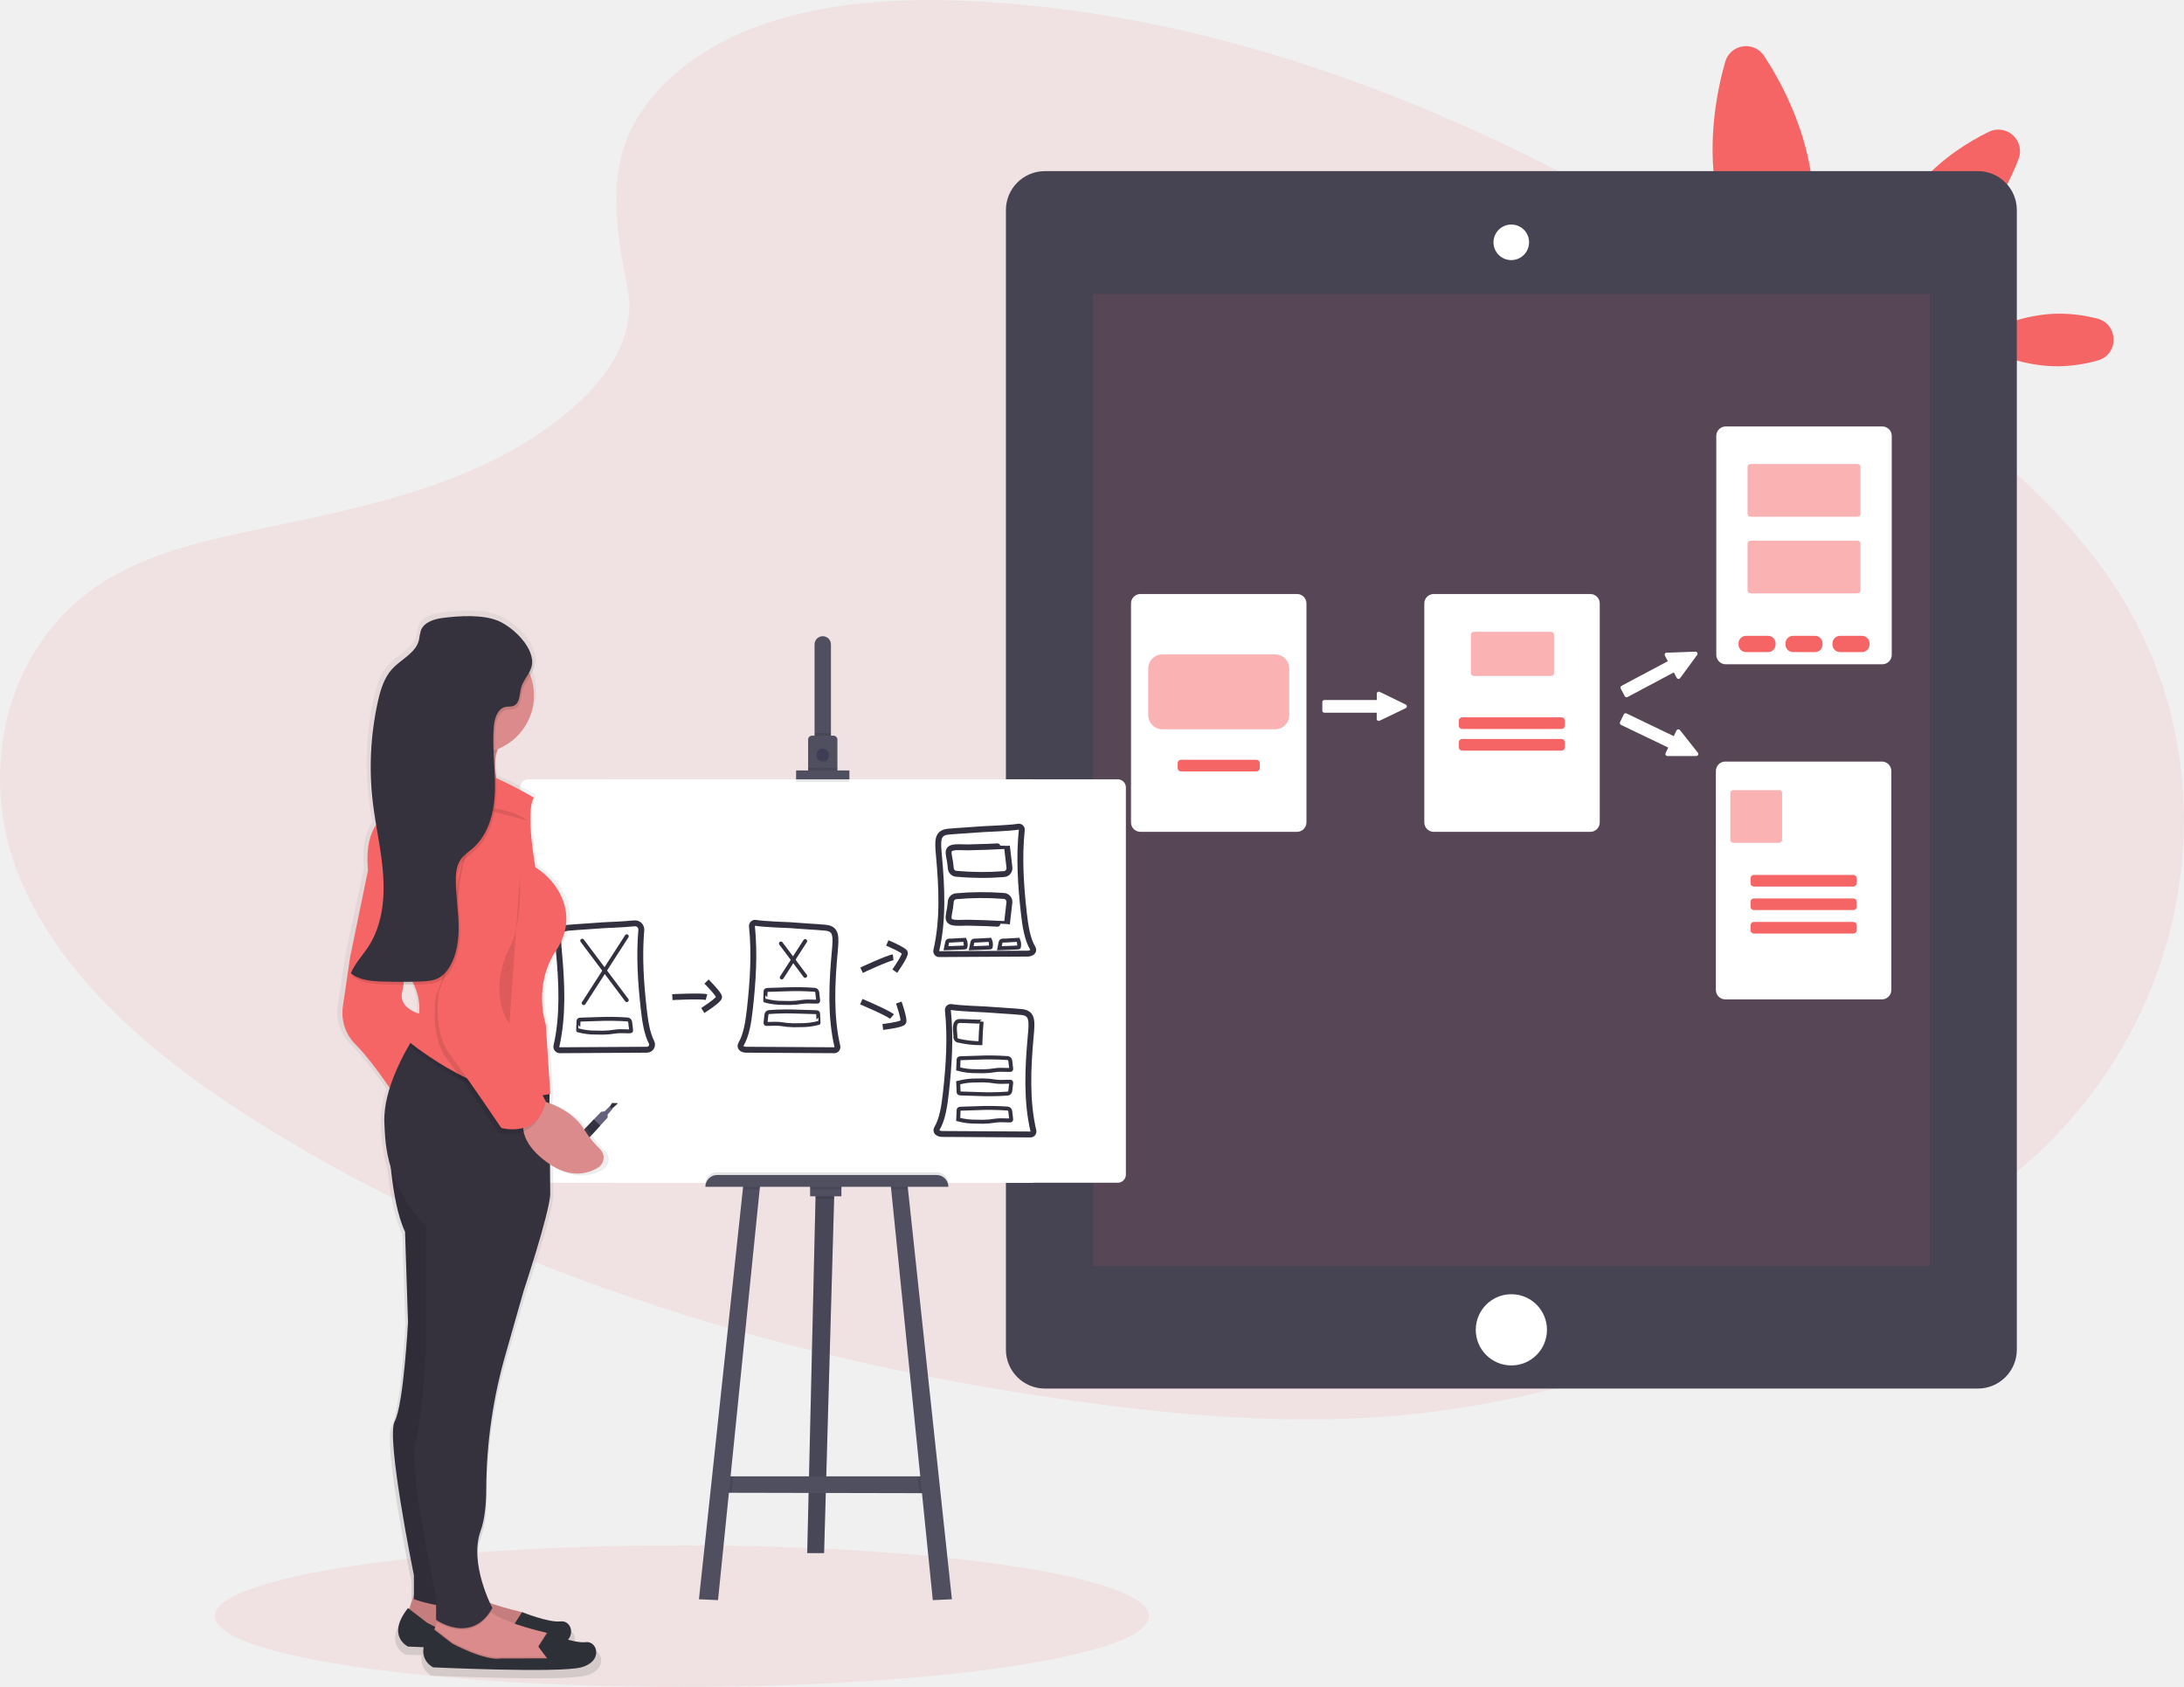
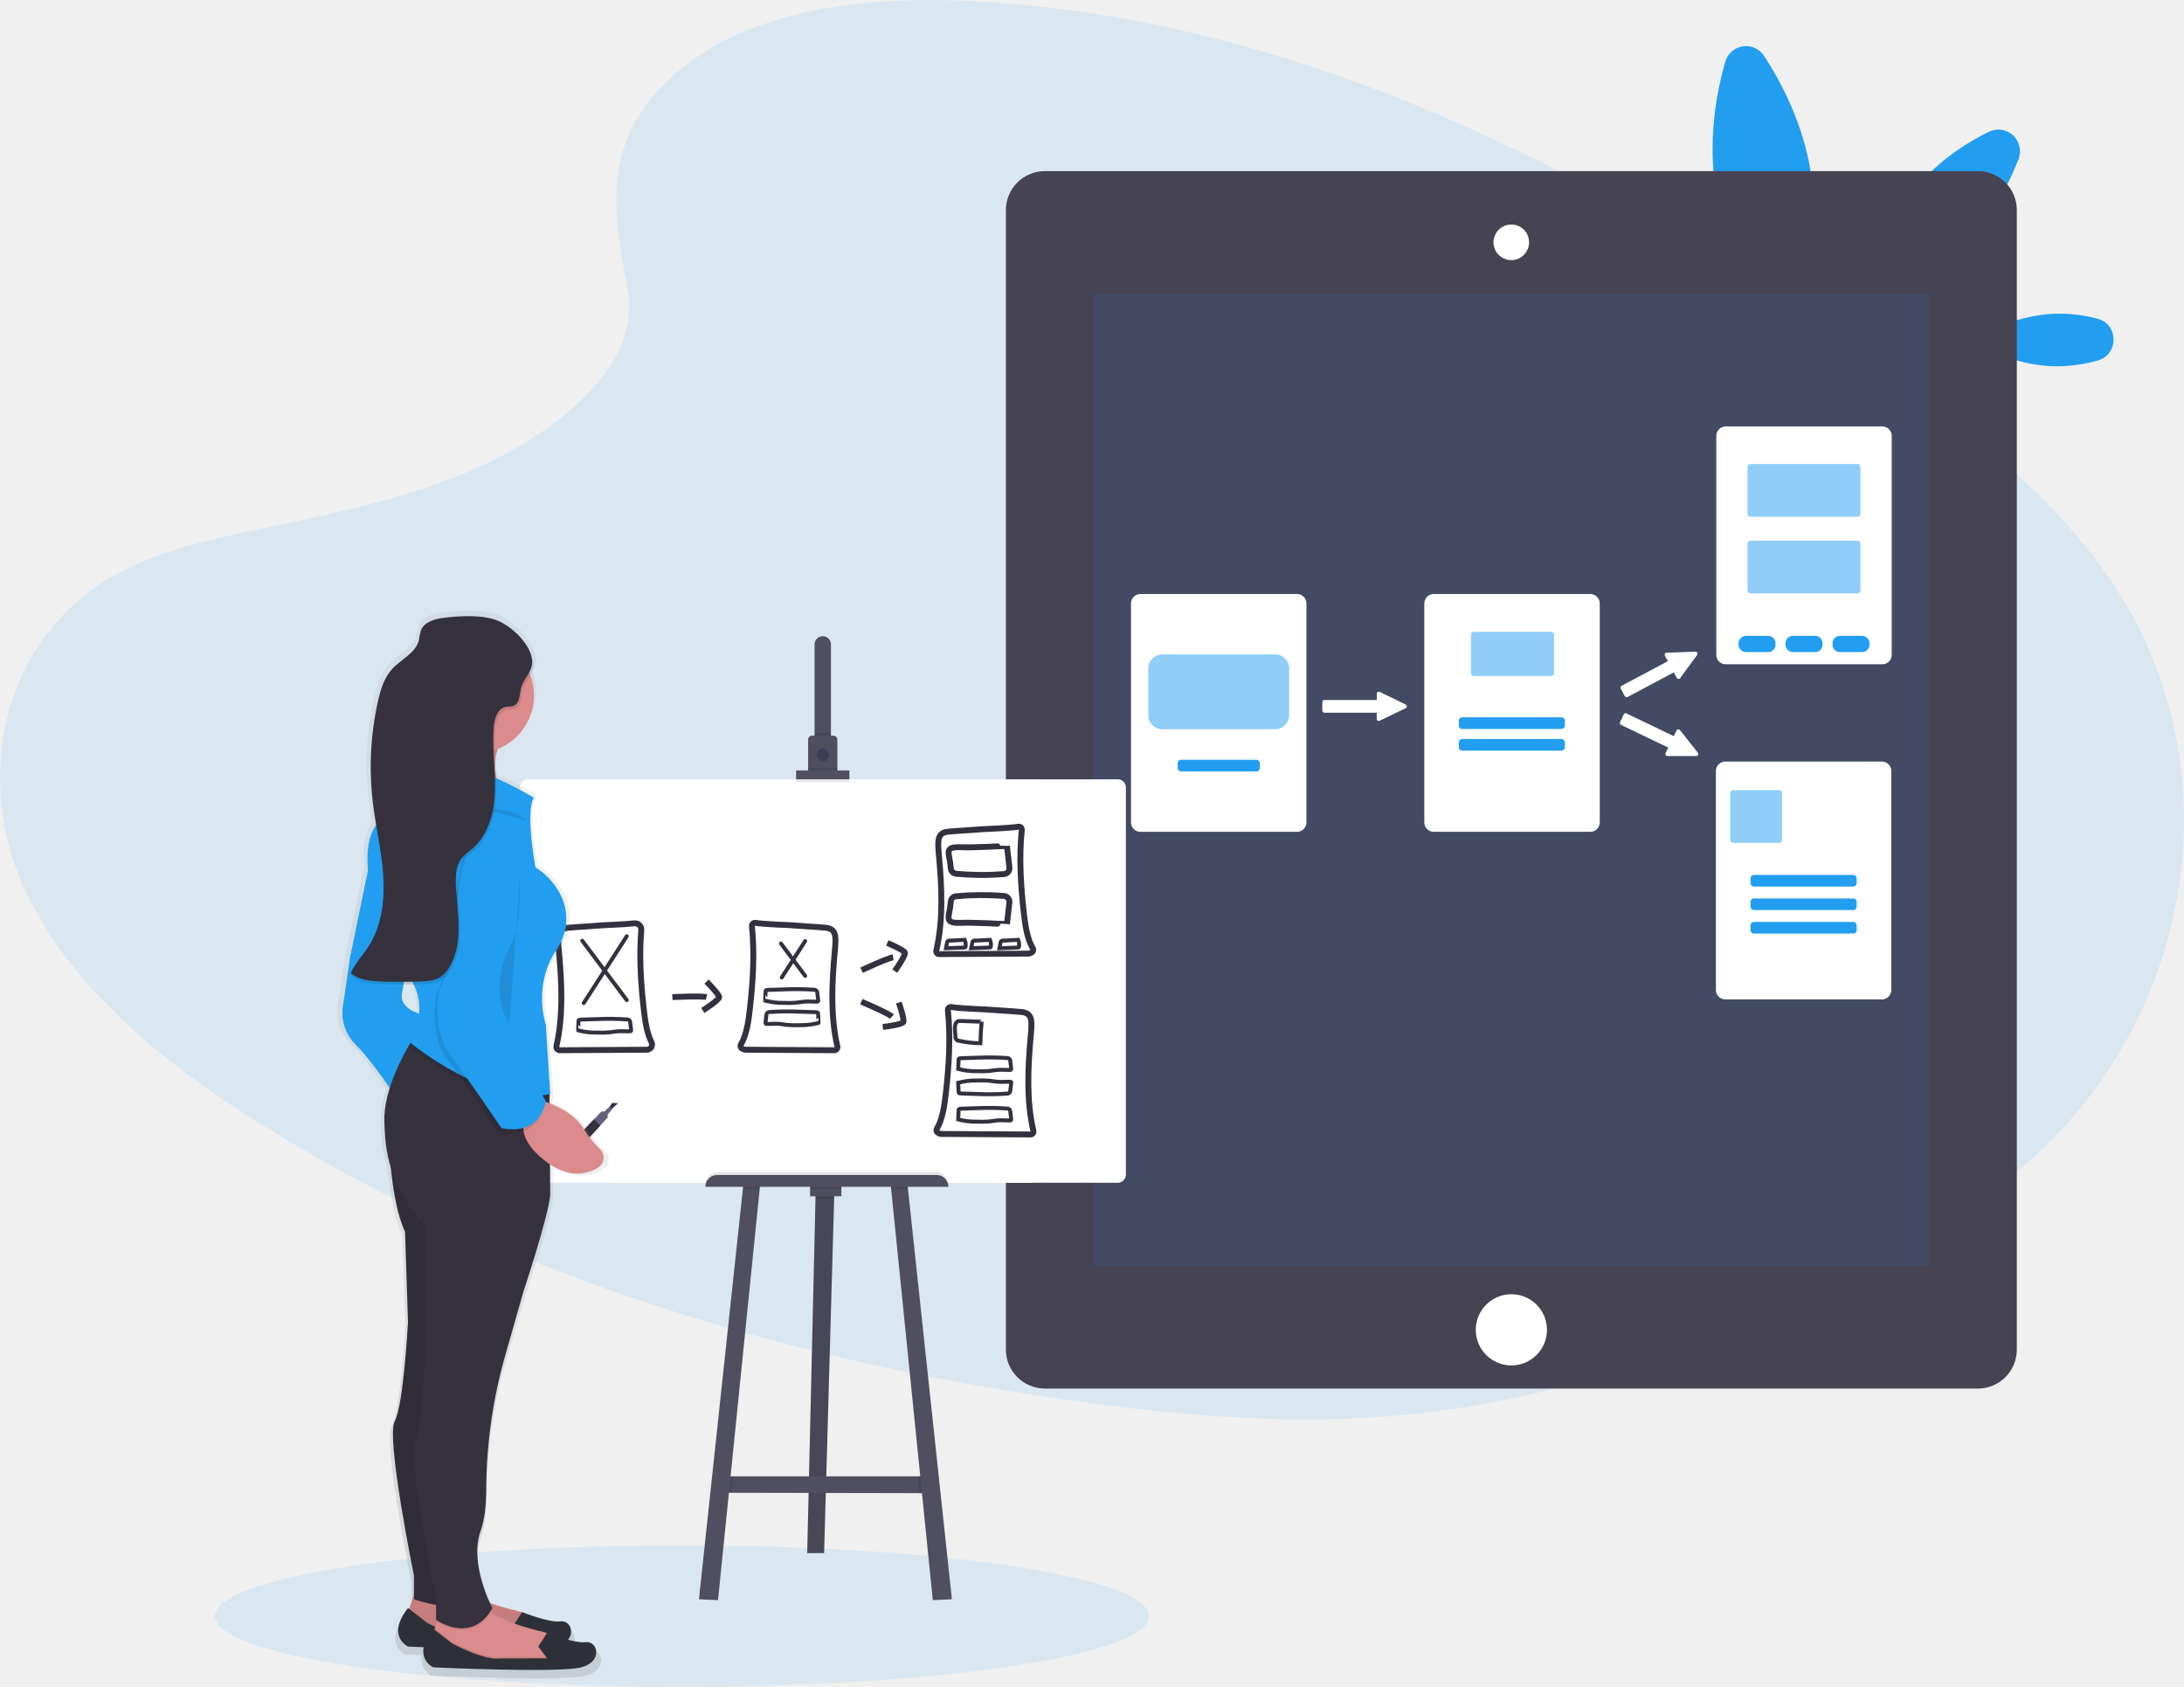
<svg xmlns="http://www.w3.org/2000/svg" id="a6f4e524-a1b8-434a-a0ca-43acb27f4769" data-name="Layer 1" width="1110.46" height="857.68" viewBox="0 0 1110.46 857.68">
  <defs>
    <linearGradient id="ed123d47-1cc8-43ee-8efc-264e01b6d696" x1="2277.26" y1="874.51" x2="2277.26" y2="331.66" gradientTransform="translate(-1992)" gradientUnits="userSpaceOnUse">
      <stop offset="0" stop-color="gray" stop-opacity="0.25" />
      <stop offset="0.54" stop-color="gray" stop-opacity="0.12" />
      <stop offset="1" stop-color="gray" stop-opacity="0.1" />
    </linearGradient>
  </defs>
-   <ellipse cx="346.73" cy="821.68" rx="237.5" ry="36" fill="#F56565" opacity="0.1" />
-   <path d="M387.66,59C425.33,25.8,484.47,19,538.31,21.68,707.39,30,860,110.67,992.05,201.94c47.8,33.05,94.86,68.65,125.88,114.16,63.16,92.62,44.42,220.94-43.4,297.24-29.88,26-66.1,45.87-103.28,63.51-66.12,31.37-137.46,56.55-212.5,63.72-53.51,5.11-107.68.95-160.88-6.18-148.64-19.92-294.54-64-416.82-139.37C127.42,562,76.87,520.86,54.76,467.37s-8-121.27,46.81-152.92c22.65-13.1,49.73-19,76.24-24.57,39-8.17,78.68-16.23,113.9-32.84,36.37-17.17,79.44-50.36,72.24-88.34C356.22,127.93,350,92.14,387.66,59Z" transform="translate(-44.77 -21.16)" fill="#F56565" opacity="0.1" />
-   <path d="M965.6,109.62c6.76,44.56-12.05,84.37-12.05,84.37S923.78,161.56,917,117c-3.79-25,.46-48.48,4.92-64.3a11,11,0,0,1,19.89-3C950.78,63.46,961.81,84.63,965.6,109.62Z" transform="translate(-44.77 -21.16)" fill="#F56565" />
-   <path d="M1091.3,180.64a76.91,76.91,0,0,1,19.85,2.51c10.91,2.8,11.08,18.25.23,21.29a77.15,77.15,0,0,1-19.79,2.94c-24.53.27-44.56-12.89-44.56-12.89S1066.77,180.91,1091.3,180.64Z" transform="translate(-44.77 -21.16)" fill="#F56565" />
-   <path d="M1022.32,112.9c-22.83,25.09-27.66,57.88-27.66,57.88s32.18-7.9,55-33c10.58-11.63,17.3-24.91,21.46-35.81A11,11,0,0,0,1056,88.17C1045.48,93.34,1032.9,101.27,1022.32,112.9Z" transform="translate(-44.77 -21.16)" fill="#F56565" />
+   <ellipse cx="346.73" cy="821.68" rx="237.5" ry="36" fill="#229EF0" opacity="0.1" />
+   <path d="M387.66,59C425.33,25.8,484.47,19,538.31,21.68,707.39,30,860,110.67,992.05,201.94c47.8,33.05,94.86,68.65,125.88,114.16,63.16,92.62,44.42,220.94-43.4,297.24-29.88,26-66.1,45.87-103.28,63.51-66.12,31.37-137.46,56.55-212.5,63.72-53.51,5.11-107.68.95-160.88-6.18-148.64-19.92-294.54-64-416.82-139.37C127.42,562,76.87,520.86,54.76,467.37s-8-121.27,46.81-152.92c22.65-13.1,49.73-19,76.24-24.57,39-8.17,78.68-16.23,113.9-32.84,36.37-17.17,79.44-50.36,72.24-88.34C356.22,127.93,350,92.14,387.66,59Z" transform="translate(-44.77 -21.16)" fill="#229EF0" opacity="0.1" />
+   <path d="M965.6,109.62c6.76,44.56-12.05,84.37-12.05,84.37S923.78,161.56,917,117c-3.79-25,.46-48.48,4.92-64.3a11,11,0,0,1,19.89-3C950.78,63.46,961.81,84.63,965.6,109.62Z" transform="translate(-44.77 -21.16)" fill="#229EF0" />
+   <path d="M1091.3,180.64a76.91,76.91,0,0,1,19.85,2.51c10.91,2.8,11.08,18.25.23,21.29a77.15,77.15,0,0,1-19.79,2.94c-24.53.27-44.56-12.89-44.56-12.89S1066.77,180.91,1091.3,180.64Z" transform="translate(-44.77 -21.16)" fill="#229EF0" />
+   <path d="M1022.32,112.9c-22.83,25.09-27.66,57.88-27.66,57.88s32.18-7.9,55-33c10.58-11.63,17.3-24.91,21.46-35.81A11,11,0,0,0,1056,88.17C1045.48,93.34,1032.9,101.27,1022.32,112.9Z" transform="translate(-44.77 -21.16)" fill="#229EF0" />
  <rect x="511.46" y="87.01" width="514" height="618.97" rx="19.8" fill="#464353" />
-   <rect x="555.8" y="149.45" width="425.32" height="494.09" fill="#F56565" opacity="0.1" />
+   <rect x="555.8" y="149.45" width="425.32" height="494.09" fill="#229EF0" opacity="0.1" />
  <circle cx="768.46" cy="676.12" r="18.1" fill="#fff" />
  <path d="M813.23,152.92a8.55,8.55,0,1,1,8.55-8.55A8.57,8.57,0,0,1,813.23,152.92Z" transform="translate(-44.77 -21.16)" fill="#fff" />
  <path d="M813.23,136.32a8.05,8.05,0,1,1-8.05,8.05,8.06,8.06,0,0,1,8.05-8.05m0-1a9.05,9.05,0,1,0,9,9.05,9,9,0,0,0-9-9.05Z" transform="translate(-44.77 -21.16)" fill="#fff" />
  <rect x="575.56" y="302.51" width="88.21" height="119.92" rx="4.3" fill="#fff" stroke="#fff" stroke-miterlimit="10" />
-   <rect x="583.83" y="332.73" width="71.67" height="38.05" rx="7.14" fill="#F56565" opacity="0.5" />
-   <rect x="598.79" y="386.3" width="41.75" height="5.91" rx="1.69" fill="#F56565" />
+   <rect x="583.83" y="332.73" width="71.67" height="38.05" rx="7.14" fill="#229EF0" opacity="0.5" />
+   <rect x="598.79" y="386.3" width="41.75" height="5.91" rx="1.69" fill="#229EF0" />
  <rect x="724.69" y="302.51" width="88.21" height="119.92" rx="4.3" fill="#fff" stroke="#fff" stroke-miterlimit="10" />
-   <rect x="747.89" y="321.24" width="42.27" height="22.44" rx="1.46" fill="#F56565" opacity="0.5" />
-   <rect x="741.71" y="364.71" width="53.96" height="5.91" rx="1.69" fill="#F56565" />
-   <rect x="741.71" y="375.73" width="53.96" height="5.91" rx="1.69" fill="#F56565" />
+   <rect x="747.89" y="321.24" width="42.27" height="22.44" rx="1.46" fill="#229EF0" opacity="0.5" />
+   <rect x="741.71" y="364.71" width="53.96" height="5.91" rx="1.69" fill="#229EF0" />
+   <rect x="741.71" y="375.73" width="53.96" height="5.91" rx="1.69" fill="#229EF0" />
  <rect x="873.15" y="217.32" width="88.21" height="119.92" rx="4.3" fill="#fff" stroke="#fff" stroke-miterlimit="10" />
-   <rect x="888.54" y="235.93" width="57.43" height="26.8" rx="1.46" fill="#F56565" opacity="0.5" />
-   <rect x="888.54" y="274.88" width="57.43" height="26.8" rx="1.46" fill="#F56565" opacity="0.5" />
-   <rect x="883.95" y="323.28" width="18.84" height="8.27" rx="3.83" fill="#F56565" />
-   <rect x="907.84" y="323.28" width="18.84" height="8.27" rx="3.83" fill="#F56565" />
-   <rect x="931.73" y="323.28" width="18.84" height="8.27" rx="3.83" fill="#F56565" />
+   <rect x="888.54" y="235.93" width="57.43" height="26.8" rx="1.46" fill="#229EF0" opacity="0.5" />
+   <rect x="888.54" y="274.88" width="57.43" height="26.8" rx="1.46" fill="#229EF0" opacity="0.5" />
+   <rect x="883.95" y="323.28" width="18.84" height="8.27" rx="3.83" fill="#229EF0" />
+   <rect x="907.84" y="323.28" width="18.84" height="8.27" rx="3.83" fill="#229EF0" />
+   <rect x="931.73" y="323.28" width="18.84" height="8.27" rx="3.83" fill="#229EF0" />
  <rect x="872.94" y="387.7" width="88.21" height="119.92" rx="4.3" fill="#fff" stroke="#fff" stroke-miterlimit="10" />
-   <rect x="879.75" y="401.72" width="26.36" height="26.8" rx="1.46" fill="#F56565" opacity="0.5" />
-   <rect x="890.07" y="444.84" width="53.96" height="5.91" rx="1.69" fill="#F56565" />
-   <rect x="890.07" y="456.79" width="53.96" height="5.91" rx="1.69" fill="#F56565" />
-   <rect x="890.07" y="468.74" width="53.96" height="5.91" rx="1.69" fill="#F56565" />
+   <rect x="879.75" y="401.72" width="26.36" height="26.8" rx="1.46" fill="#229EF0" opacity="0.5" />
+   <rect x="890.07" y="444.84" width="53.96" height="5.91" rx="1.69" fill="#229EF0" />
+   <rect x="890.07" y="456.79" width="53.96" height="5.91" rx="1.69" fill="#229EF0" />
+   <rect x="890.07" y="468.74" width="53.96" height="5.91" rx="1.69" fill="#229EF0" />
  <path d="M759.29,380.77l-1.35.65L747,386.68l-1,.47a.54.54,0,0,1-.73-.29.59.59,0,0,1,0-.2v-3.11a.53.53,0,0,0-.53-.53H718.15a.54.54,0,0,1-.54-.53V378.1a.54.54,0,0,1,.54-.53h26.62a.54.54,0,0,0,.53-.54v-3.18a.65.65,0,0,1,0-.2.54.54,0,0,1,.73-.28l1,.47,10.91,5.31,1.35.66A.53.53,0,0,1,759.29,380.77Z" transform="translate(-44.77 -21.16)" fill="#fff" stroke="#fff" stroke-miterlimit="10" />
  <path d="M907.32,353.8l-.88,1.21-7.16,9.76-.63.87a.55.55,0,0,1-.78.09.48.48,0,0,1-.12-.16l-1.46-2.74a.55.55,0,0,0-.73-.23l-23.5,12.51a.53.53,0,0,1-.72-.22L869.28,371a.53.53,0,0,1,.22-.72L893,357.79a.53.53,0,0,0,.22-.72l-1.49-2.81a.35.35,0,0,1-.06-.19.52.52,0,0,1,.51-.59l1.07,0,12.12-.44,1.5-.05A.53.53,0,0,1,907.32,353.8Z" transform="translate(-44.77 -21.16)" fill="#fff" stroke="#fff" stroke-miterlimit="10" />
  <path d="M907.24,405.06h-1.49l-12.11,0h-1.07a.53.53,0,0,1-.53-.57.45.45,0,0,1,.05-.19l1.34-2.81a.53.53,0,0,0-.25-.71l-24-11.52a.54.54,0,0,1-.25-.72l1.9-3.95a.52.52,0,0,1,.71-.25l24,11.53a.55.55,0,0,0,.72-.25l1.38-2.87a.52.52,0,0,1,.89-.1l.67.83,7.53,9.52.93,1.18A.53.53,0,0,1,907.24,405.06Z" transform="translate(-44.77 -21.16)" fill="#fff" stroke="#fff" stroke-miterlimit="10" />
  <polygon points="424.19 606.65 424.11 609.58 419.01 789.65 410.43 789.65 414.64 609.58 414.72 606.2 424.19 606.65" fill="#504f60" />
  <polygon points="424.19 606.65 424.11 609.58 419.01 789.65 410.43 789.65 414.64 609.58 414.72 606.2 424.19 606.65" opacity="0.1" />
  <polygon points="473.84 759.19 467.42 759.17 371.97 758.97 366.89 758.96 369.59 750.61 473.16 750.61 473.84 759.19" fill="#504f60" />
  <polygon points="424.19 606.65 424.11 609.58 414.64 609.58 414.72 606.2 424.19 606.65" opacity="0.1" />
  <rect x="411.9" y="602.25" width="15.91" height="5.98" fill="#504f60" />
  <polygon points="372.82 750.61 371.97 758.97 366.89 758.96 369.59 750.61 372.82 750.61" opacity="0.1" />
  <polygon points="386.52 602.14 386.25 604.73 365.08 813.56 355.38 813.11 377.69 604.73 377.94 602.36 386.52 602.14" fill="#504f60" />
  <polygon points="473.84 759.19 467.42 759.17 466.55 750.61 473.16 750.61 473.84 759.19" opacity="0.1" />
  <polygon points="484 813.11 474.29 813.56 453.12 604.73 452.86 602.14 461.43 602.36 461.68 604.73 484 813.11" fill="#504f60" />
  <rect x="311.38" y="396.23" width="213.91" height="205.11" fill="#fff" />
  <rect x="264.46" y="396.23" width="308" height="205.11" rx="4.13" fill="#fff" />
  <path d="M467.27,348.8v49.53h-8.34V348.8a4.17,4.17,0,1,1,8.34,0Z" transform="translate(-44.77 -21.16)" fill="#504f60" />
  <rect x="414.16" y="372.66" width="8.35" height="4.51" opacity="0.1" />
  <path d="M470.55,397.2v16.36H455.66V397.2a2,2,0,0,1,2-2h10.83A2,2,0,0,1,470.55,397.2Z" transform="translate(-44.77 -21.16)" fill="#504f60" />
  <circle cx="418.33" cy="384.39" r="3.16" opacity="0.1" />
  <circle cx="418.33" cy="383.71" r="3.16" fill="#3f3d56" />
  <rect x="410.89" y="390.37" width="14.89" height="2.03" opacity="0.1" />
  <rect x="404.79" y="393.08" width="27.08" height="4.51" opacity="0.1" />
  <rect x="404.79" y="391.72" width="27.08" height="4.51" fill="#504f60" />
  <path d="M364.63,596H476.21a6,6,0,0,1,6,6v0a0,0,0,0,1,0,0H358.65a0,0,0,0,1,0,0v0A6,6,0,0,1,364.63,596Z" opacity="0.1" />
  <polygon points="377.94 602.36 386.52 602.14 386.25 604.73 377.69 604.73 377.94 602.36" opacity="0.1" />
  <rect x="411.9" y="602.25" width="15.91" height="2.48" opacity="0.1" />
  <polygon points="461.68 604.73 453.12 604.73 452.86 602.14 461.43 602.36 461.68 604.73" opacity="0.1" />
  <path d="M364.63,597.4H476.21a6,6,0,0,1,6,6v0a0,0,0,0,1,0,0H358.65a0,0,0,0,1,0,0v0a6,6,0,0,1,6-6Z" fill="#504f60" />
  <path d="M562.59,441.48a1.49,1.49,0,0,1,1.71,1.64c-1.45,14-.52,28.34,1.05,42.31.73,6.39,1.72,13.15,4.55,17.89a1.51,1.51,0,0,1-.2,1.86,4,4,0,0,1-2.78.83l-44.63.25a1.49,1.49,0,0,1-1.46-1.84c3.59-15.3,2.82-32,1.38-47.87-.71-7.81-1.12-12,4.71-12.55,6-.54,12-.79,18-1.29C546.36,442.59,557.9,442.25,562.59,441.48Z" transform="translate(-44.77 -21.16)" fill="#fff" stroke="#33313f" stroke-miterlimit="10" stroke-width="3" />
  <path d="M528.44,533.17a1.49,1.49,0,0,0-1.71,1.64c1.45,14,.52,28.34-1.06,42.31-.72,6.39-1.71,13.15-4.54,17.9a1.49,1.49,0,0,0,.2,1.85,4,4,0,0,0,2.78.83l44.63.26a1.51,1.51,0,0,0,1.46-1.85c-3.59-15.3-2.82-32-1.38-47.87.71-7.81,1.12-12-4.71-12.55s-12-.79-18-1.29C544.67,534.28,533.13,533.94,528.44,533.17Z" transform="translate(-44.77 -21.16)" fill="#fff" stroke="#33313f" stroke-miterlimit="10" stroke-width="3" />
  <path d="M541.55,558.93a132.37,132.37,0,0,1,15.56.19,1.47,1.47,0,0,1,1.32,1.3l.49,4.09a.58.58,0,0,1-.12.53.55.55,0,0,1-.38.1c-2.18.06-4.36-.19-6.53,0-1.35.11-2.69.37-4,.52a47.75,47.75,0,0,1-6.66.12,33.56,33.56,0,0,1-9.27-1.14s.18-3.39.18-3.71c0-1.58-.05-1.72,1.58-1.76Z" transform="translate(-44.77 -21.16)" fill="none" stroke="#33313f" stroke-linecap="round" stroke-miterlimit="10" stroke-width="2" />
  <path d="M541.55,577.37a130.24,130.24,0,0,0,15.56-.2,1.47,1.47,0,0,0,1.32-1.3l.49-4.08a.6.6,0,0,0-.12-.54.55.55,0,0,0-.38-.1c-2.18-.06-4.36.2-6.53,0-1.35-.1-2.69-.36-4-.51a46.26,46.26,0,0,0-6.66-.12,33.56,33.56,0,0,0-9.27,1.14s.18,3.38.18,3.71c0,1.58-.05,1.71,1.58,1.76Z" transform="translate(-44.77 -21.16)" fill="none" stroke="#33313f" stroke-linecap="round" stroke-miterlimit="10" stroke-width="2" />
  <path d="M541.55,584.59a130.24,130.24,0,0,1,15.56.2,1.47,1.47,0,0,1,1.32,1.3l.49,4.08a.6.6,0,0,1-.12.54.55.55,0,0,1-.38.1c-2.18.06-4.36-.2-6.53,0-1.35.1-2.69.37-4,.52a47.75,47.75,0,0,1-6.66.11,33.55,33.55,0,0,1-9.27-1.13s.18-3.39.18-3.72c0-1.58-.05-1.71,1.58-1.75Z" transform="translate(-44.77 -21.16)" fill="none" stroke="#33313f" stroke-linecap="round" stroke-miterlimit="10" stroke-width="2" />
  <path d="M548.12,499a6.61,6.61,0,0,1,.44,3.48.52.52,0,0,1-.07.27.54.54,0,0,1-.42.15l-9.5.37s.53-2.8.6-3c.33-1.14,1.16-.84,2.23-.9Z" transform="translate(-44.77 -21.16)" fill="#fff" stroke="#33313f" stroke-linecap="round" stroke-miterlimit="10" stroke-width="2" />
  <path d="M562.47,499a6.61,6.61,0,0,1,.43,3.48.51.51,0,0,1-.06.27.56.56,0,0,1-.42.15l-9.51.37s.54-2.8.61-3c.32-1.14,1.15-.84,2.23-.9Z" transform="translate(-44.77 -21.16)" fill="#fff" stroke="#33313f" stroke-linecap="round" stroke-miterlimit="10" stroke-width="2" />
  <path d="M556.74,451.26l1.28,11a3,3,0,0,1-2.73,3.31,142.81,142.81,0,0,1-24.38-.16,3,3,0,0,1-2.71-2.86,42.69,42.69,0,0,0-.86-5.83c-.33-2-.69-3.93,1.67-4.52s5.59-.17,8.17-.22q4.64-.09,9.25-.26C547.29,451.72,556.74,451.21,556.74,451.26Z" transform="translate(-44.77 -21.16)" fill="none" stroke="#33313f" stroke-miterlimit="10" stroke-width="3" />
  <path d="M556.74,491,558,480a3,3,0,0,0-2.73-3.31,143.84,143.84,0,0,0-24.38.15,3,3,0,0,0-2.71,2.87,42.69,42.69,0,0,1-.86,5.83c-.33,2-.69,3.93,1.67,4.52s5.59.17,8.17.22c3.09.06,6.17.14,9.25.26C547.29,490.57,556.74,491.08,556.74,491Z" transform="translate(-44.77 -21.16)" fill="none" stroke="#33313f" stroke-miterlimit="10" stroke-width="3" />
  <path d="M543.89,540.57q-.5,5.49-.63,11a52.07,52.07,0,0,1-10.91-1.25,1.93,1.93,0,0,1-1.79-2.36c-.07-2.28-1.27-7.37,1.94-7.69C533.46,540.17,543.88,540.75,543.89,540.57Z" transform="translate(-44.77 -21.16)" fill="none" stroke="#33313f" stroke-linecap="round" stroke-miterlimit="10" stroke-width="2" />
  <path d="M367.32,490.61a3.19,3.19,0,0,1,3.52,3.47c-1.15,13.31-.24,26.94,1.26,40.21.67,5.9,1.56,12.11,3.92,16.76a2.62,2.62,0,0,1-2.32,3.82h0l-44.28.26a1.76,1.76,0,0,1-1.73-2.14c3.51-15.22,2.74-31.84,1.31-47.58-.72-7.81-1.12-12,4.7-12.55,6-.53,12-.78,17.95-1.29C352.92,491.47,362,491.19,367.32,490.61Z" transform="translate(-44.77 -21.16)" fill="#fff" stroke="#33313f" stroke-linecap="round" stroke-miterlimit="10" stroke-width="3" />
  <path d="M428.92,490.36a1.59,1.59,0,0,0-1.82,1.76c1.43,13.93.5,28.25-1.07,42.17-.72,6.39-1.71,13.12-4.53,17.87a1.58,1.58,0,0,0,.42,2.07,4.19,4.19,0,0,0,2.54.64l44.51.26a1.6,1.6,0,0,0,1.55-2c-3.55-15.27-2.79-31.95-1.35-47.75.71-7.81,1.12-12-4.7-12.55-6-.53-12-.78-18-1.29C445,491.45,433.7,491.12,428.92,490.36Z" transform="translate(-44.77 -21.16)" fill="#fff" stroke="#33313f" stroke-miterlimit="10" stroke-width="3" />
  <line x1="296.04" y1="478.29" x2="318.68" y2="508.49" fill="#fff" stroke="#33313f" stroke-linecap="round" stroke-miterlimit="10" stroke-width="2" />
  <line x1="318.68" y1="476.03" x2="296.79" y2="510" fill="#fff" stroke="#33313f" stroke-linecap="round" stroke-miterlimit="10" stroke-width="2" />
  <line x1="397.07" y1="479.71" x2="409.4" y2="496.16" fill="#fff" stroke="#33313f" stroke-linecap="round" stroke-miterlimit="10" stroke-width="2" />
  <line x1="409.4" y1="478.47" x2="397.48" y2="496.98" fill="#fff" stroke="#33313f" stroke-linecap="round" stroke-miterlimit="10" stroke-width="2" />
  <path d="M348.29,539.3a132.56,132.56,0,0,1,15.57.19,1.49,1.49,0,0,1,1.32,1.3l.48,4.09a.63.63,0,0,1-.11.54.7.7,0,0,1-.38.1c-2.18.06-4.37-.2-6.54,0-1.35.1-2.68.36-4,.51a47.72,47.72,0,0,1-6.66.12,33.44,33.44,0,0,1-9.26-1.14c-.06,0,.18-3.38.18-3.71,0-1.58-.06-1.71,1.57-1.76Z" transform="translate(-44.77 -21.16)" fill="none" stroke="#33313f" stroke-linecap="round" stroke-miterlimit="10" stroke-width="2" />
  <path d="M443.41,524.2a130.43,130.43,0,0,1,15.57.2,1.47,1.47,0,0,1,1.32,1.3l.48,4.08a.63.63,0,0,1-.11.54.56.56,0,0,1-.38.1c-2.18.06-4.37-.2-6.54,0-1.35.1-2.68.37-4,.51a46.26,46.26,0,0,1-6.66.12,33.56,33.56,0,0,1-9.27-1.14c-.05,0,.18-3.38.18-3.71,0-1.58-.05-1.71,1.58-1.76Z" transform="translate(-44.77 -21.16)" fill="none" stroke="#33313f" stroke-linecap="round" stroke-miterlimit="10" stroke-width="2" />
  <path d="M451.34,535.53a132.39,132.39,0,0,0-15.56.19,1.47,1.47,0,0,0-1.32,1.3L434,541.1a.57.57,0,0,0,.11.54.55.55,0,0,0,.38.1c2.18.06,4.36-.19,6.54,0,1.35.1,2.68.37,4,.52a49.33,49.33,0,0,0,6.66.12,33.47,33.47,0,0,0,9.27-1.14c.05,0-.18-3.39-.18-3.71,0-1.59.06-1.72-1.57-1.76Z" transform="translate(-44.77 -21.16)" fill="none" stroke="#33313f" stroke-linecap="round" stroke-miterlimit="10" stroke-width="2" />
  <path d="M386.63,528.13s14.71-.75,17.35,0" transform="translate(-44.77 -21.16)" fill="none" stroke="#33313f" stroke-miterlimit="10" stroke-width="3" />
  <path d="M404,520.21s6.41,6.41,6.41,7.92-8.3,6.79-8.3,6.79" transform="translate(-44.77 -21.16)" fill="none" stroke="#33313f" stroke-miterlimit="10" stroke-width="3" />
  <path d="M482.84,514.45s13.33-6.24,16.06-6.54" transform="translate(-44.77 -21.16)" fill="none" stroke="#33313f" stroke-miterlimit="10" stroke-width="3" />
  <path d="M495.92,500.58s8.35,3.52,8.92,4.91-5.12,9.42-5.12,9.42" transform="translate(-44.77 -21.16)" fill="none" stroke="#33313f" stroke-miterlimit="10" stroke-width="3" />
  <path d="M482.7,530.43s13.55,5.75,15.6,7.59" transform="translate(-44.77 -21.16)" fill="none" stroke="#33313f" stroke-miterlimit="10" stroke-width="3" />
  <path d="M501.76,530.89s3,8.57,2.3,9.93-10.43,2.48-10.43,2.48" transform="translate(-44.77 -21.16)" fill="none" stroke="#33313f" stroke-miterlimit="10" stroke-width="3" />
  <path d="M535.29,499a6.61,6.61,0,0,1,.43,3.48.51.51,0,0,1-.06.27.56.56,0,0,1-.42.15l-9.51.37s.54-2.8.61-3c.32-1.14,1.16-.84,2.23-.9Z" transform="translate(-44.77 -21.16)" fill="#fff" stroke="#33313f" stroke-linecap="round" stroke-miterlimit="10" stroke-width="2" />
  <polygon points="310.87 564.02 314.23 560.89 311.23 560.77 309.66 563.18 310.87 564.02" fill="#33313f" />
  <polygon points="286.7 585.94 290.26 581.37 291.05 580.55 301.95 569.13 305.66 565.25 307.4 565.04 309.9 562.56 311.37 563.85 308.94 566.69 308.98 568.18 305.19 572.29 294.49 583.91 293.8 584.65 289.5 588.63 286.7 585.94" fill="#65617d" />
  <polygon points="291.05 580.55 301.95 569.13 305.19 572.29 294.49 583.91 291.05 580.55" fill="#33313f" />
  <path d="M352.27,606.11a48,48,0,0,1-8.19-10c-4.8-7.48-12.82-11.52-18.32-13.53l0-2.43.34-.07-.15-2.26.15,0-.39-6v-.05h0L323.73,542s-7.05-19.85,5.48-38.16.78-35.87-11-42.74c0,0-5.48-29-.78-35.87a203.68,203.68,0,0,0-19.68-9.95c-.11-.36-.2-.72-.29-1.1-.13-2.7-.3-5.4-.45-8.1a29.47,29.47,0,0,1,.77-4.16c.15-.57.32-1.14.5-1.73a29.78,29.78,0,0,0,19.15-27.61,29,29,0,0,0-1.86-10.24A12.87,12.87,0,0,0,317,359c.75-3.09-.1-6.39-1.86-9.52C312,342.7,304.17,336.35,298.49,334c-8.14-3.3-20.39-2.52-28.87-1.5-4.76.57-10.19,2.16-11.91,6.52-.63,1.6-.64,3.37-1.08,5-1.78,6.66-9.47,9.76-14.22,14.86-4.2,4.5-6,10.59-7.4,16.52a151.21,151.21,0,0,0-2.75,51.85c.48,4,1.12,7.95,1.8,11.91-2.86,4-5.44,11.07-4.26,23.35l-9.4,44.26-3.91,25.95s-2.35,10.68,7,19.84c6,5.84,13.25,15.71,17.72,22.1a52.45,52.45,0,0,0-2.85,17.59c.1,2.72.25,5.35.44,7.85a69.33,69.33,0,0,0,3,15.64c1.1,10.66,3.27,24.29,7.52,33l1.56,46.55s-2.35,42.74-7,51.13,10.17,79.37,10.17,79.37v9.92l-2.5,7.34-.63-.47c-11.74,14.5,0,19.84,0,19.84s3.2.15,8.31.35a9.36,9.36,0,0,0,5,10.34s66.53,3.05,78.28,0,8.61-13.74,2.34-13c-2.39.3-5.92-.33-9.37-1.22,3.65-4.25.73-10-3.93-9.46-6.26.76-20.35-4.78-20.35-4.78l-.07.09a10.5,10.5,0,0,0-1.38-.42,156.67,156.67,0,0,1-15.49-4.33c-3-6.43-10-23.71-5-37.11,2.26-6.06,3-14.12,3-21.94a249,249,0,0,1,10.31-69.66l9.39-32s13.31-38.93,14.09-49.61L326,614.13c11,7,19.75,4.9,25.33,1.63A6,6,0,0,0,352.27,606.11Zm-104.47-81c.27-1.12.49-2.34.68-3.63,1.84,0,3.69,0,5.53-.06a28.17,28.17,0,0,1,2.78,15C252.55,535.11,246.21,531.9,247.8,525.16Z" transform="translate(-44.77 -21.16)" fill="url(#ed123d47-1cc8-43ee-8efc-264e01b6d696)" />
  <path d="M255.24,832l-3,9,9.79,9.79,32.39,7.53,23.35-2.26-1.51-8.29h0a10,10,0,0,0-7.42-7.29c-9.6-2.26-27.9-7.4-31.75-14.55Z" transform="translate(-44.77 -21.16)" fill="#db8b8b" />
  <path d="M255.24,832l-3,9,9.79,9.79,32.39,7.53,23.35-2.26-1.51-8.29h0a10,10,0,0,0-7.42-7.29c-9.6-2.26-27.9-7.4-31.75-14.55Z" transform="translate(-44.77 -21.16)" opacity="0.1" />
  <path d="M310.23,853.8l-4.52-6,4.52-7s13.55,5.47,19.58,4.72,9,9.79-2.26,12.8-75.32,0-75.32,0-11.3-5.27,0-19.58l9.79,7.53s16.57,9,24.86,7.53Z" transform="translate(-44.77 -21.16)" fill="#2e3037" />
  <path d="M330.56,866.61l-23.35,2.26-32.39-7.54L265,851.54l.8-2.39,1.12-3.36,1.1-3.29,21.84-6a13.5,13.5,0,0,0,4.43,4.43c7.09,4.85,19.84,8.36,27.32,10.11.31.08.63.17.93.28a9.92,9.92,0,0,1,6.49,7Z" transform="translate(-44.77 -21.16)" fill="#db8b8b" />
  <path d="M330.56,866.61l-23.35,2.26-32.39-7.54L265,851.54l.8-2.39,9,6.91s16.58,9,24.86,7.53H323l-4.52-6,4.06-6.27a9.92,9.92,0,0,1,6.49,7Z" transform="translate(-44.77 -21.16)" opacity="0.1" />
  <path d="M323,864.35l-4.52-6,4.52-7s13.56,5.47,19.58,4.72,9,9.79-2.25,12.81-75.33,0-75.33,0-11.3-5.28,0-19.59l9.79,7.53s16.58,9,24.86,7.54Z" transform="translate(-44.77 -21.16)" fill="#2e3037" />
  <path d="M304.2,427.48s-36.15,3.76-30.88-11.3a27,27,0,0,0,1.11-13.3,36.91,36.91,0,0,0-6.38-15.32l33.89,5.27a42.32,42.32,0,0,0-4.59,10.88C293.31,419.7,304.2,427.48,304.2,427.48Z" transform="translate(-44.77 -21.16)" fill="#db8b8b" />
  <path d="M242.44,599.21s.75,32.39,8.28,48.21l1.51,45.94s-2.26,42.19-6.78,50.47,9.79,78.34,9.79,78.34v12.05s24.1,9,30.88-1.51l-6.78-89.63,3-124.28Z" transform="translate(-44.77 -21.16)" fill="#35323e" />
  <path d="M242.43,599.21s.75,32.39,8.28,48.21l1.51,45.94s-2.26,42.19-6.78,50.47,9.79,78.34,9.79,78.34v12.05s24.1,9,30.88-1.51l-6.78-89.63,3-124.28Z" transform="translate(-44.77 -21.16)" opacity="0.1" />
-   <path d="M227.37,495.27l-4.52,12.05-3.76,25.61a22.65,22.65,0,0,0,6.78,19.58c9,9,21.09,27.87,21.09,27.87l14.31-42.93s-14.31-2.26-12-12.05,1.5-27.87,1.5-27.87Z" transform="translate(-44.77 -21.16)" fill="#F56565" />
+   <path d="M227.37,495.27l-4.52,12.05-3.76,25.61a22.65,22.65,0,0,0,6.78,19.58c9,9,21.09,27.87,21.09,27.87l14.31-42.93s-14.31-2.26-12-12.05,1.5-27.87,1.5-27.87Z" transform="translate(-44.77 -21.16)" fill="#229EF0" />
  <path d="M294.32,840.91c-9.67,15.21-24.7,6.59-27.37,4.88l1.1-3.29,21.84-6A13.5,13.5,0,0,0,294.32,840.91Z" transform="translate(-44.77 -21.16)" opacity="0.1" />
  <path d="M324.54,628.59c-.76,10.54-13.56,49-13.56,49l-9,31.61A251.29,251.29,0,0,0,292,777.92c0,7.71-.71,15.67-2.88,21.65-6,16.57,6,39.17,6,39.17-10.54,18.83-28.62,6-28.62,6v-12S252.23,767.18,256,754.38s5.28-47.46,5.28-47.46V644.41a70.9,70.9,0,0,1-20.67-45c-.18-2.47-.33-5.06-.42-7.75-.61-17,11-36.92,15.54-44,1.1-1.72,1.78-2.68,1.78-2.68L324,571.36l.15.06,0,2.57,0,5.7Z" transform="translate(-44.77 -21.16)" fill="#35323e" />
  <path d="M301.94,392.83a42.32,42.32,0,0,0-4.59,10.88,29.42,29.42,0,0,1-22.92-.83,36.91,36.91,0,0,0-6.38-15.32Z" transform="translate(-44.77 -21.16)" opacity="0.1" />
  <circle cx="242.11" cy="353.59" r="29.38" fill="#db8b8b" />
  <path d="M324.54,579.63l-.33.06C292.63,586.18,253,553.27,253,553.27a38,38,0,0,0,2.74-5.61c1.1-1.72,1.78-2.68,1.78-2.68L324,571.36l.17,2.63Z" transform="translate(-44.77 -21.16)" opacity="0.1" />
-   <path d="M316.25,426.73s-42.18-25.61-55.74-15.07l-18.83,24.1s-12.05,3.77-9.79,27.87l-9,43.69L250,514.1s15.82,15.06,3,36.91c0,0,39.92,33.14,71.56,26.36L322.28,542s-6.78-19.59,5.27-37.66.75-35.4-10.54-42.18C317,462.13,311.73,433.5,316.25,426.73Z" transform="translate(-44.77 -21.16)" fill="#F56565" />
+   <path d="M316.25,426.73s-42.18-25.61-55.74-15.07l-18.83,24.1s-12.05,3.77-9.79,27.87l-9,43.69L250,514.1s15.82,15.06,3,36.91c0,0,39.92,33.14,71.56,26.36L322.28,542s-6.78-19.59,5.27-37.66.75-35.4-10.54-42.18C317,462.13,311.73,433.5,316.25,426.73Z" transform="translate(-44.77 -21.16)" fill="#229EF0" />
  <path d="M318.51,580.38s15.82,3,23.35,15.07a46.86,46.86,0,0,0,7.89,9.85,6,6,0,0,1-.94,9.52c-6,3.6-15.72,5.81-28-4.31C299.68,593.19,318.51,580.38,318.51,580.38Z" transform="translate(-44.77 -21.16)" fill="#db8b8b" />
  <path d="M295.16,441s-15.06-1.51-18.83,37.66-9.79,48.2-9.79,48.2-3.77,20.34,5.27,32.39S298.17,597,298.17,597s18.84,5.28,22.6-13.56l-23.35-43.68s-3.76-15.07,5.27-25.61S318.51,433.5,295.16,441Z" transform="translate(-44.77 -21.16)" opacity="0.1" />
-   <path d="M296.67,438.78s-15.07-1.51-18.83,37.66-9.79,48.2-9.79,48.2S264.28,545,273.32,557s26.36,37.66,26.36,37.66,18.83,5.28,22.6-13.55l-23.35-43.69s-3.77-15.07,5.27-25.61S320,431.24,296.67,438.78Z" transform="translate(-44.77 -21.16)" fill="#F56565" />
+   <path d="M296.67,438.78s-15.07-1.51-18.83,37.66-9.79,48.2-9.79,48.2S264.28,545,273.32,557s26.36,37.66,26.36,37.66,18.83,5.28,22.6-13.55l-23.35-43.69s-3.77-15.07,5.27-25.61S320,431.24,296.67,438.78Z" transform="translate(-44.77 -21.16)" fill="#229EF0" />
  <path d="M309.1,467s1.5,23.35-5.28,36.16-6.78,29.37,0,38.41" transform="translate(-44.77 -21.16)" opacity="0.1" />
  <path d="M312.86,438.4s-6-6-23.35-6.78-24.85-6-24.85-6" transform="translate(-44.77 -21.16)" opacity="0.1" />
  <path d="M271,336.79c-4.58.56-9.81,2.13-11.46,6.44-.61,1.58-.62,3.32-1.05,5-1.71,6.58-9.11,9.64-13.68,14.67-4,4.44-5.81,10.45-7.12,16.3A153.13,153.13,0,0,0,235,430.34c1.47,12.49,4.47,24.78,5.32,37.33s-.7,25.75-7.56,36.29c-3,4.54-6.84,8.52-8.93,13.51,4.32,3.5,10.28,4,15.84,4.19q9.72.33,19.44,0c3.4-.12,6.95-.34,9.88-2.06a15.31,15.31,0,0,0,5.19-5.56c3.7-6.29,4.64-13.85,4.48-21.15s-1.31-14.55-1.45-21.85c-.07-4,.24-8.2,2.53-11.46,1.65-2.35,4.16-3.93,6.31-5.84,8.07-7.14,10.83-18.6,11.1-29.37s-1.5-21.56-.59-32.29c.35-4.21,1.92-9.25,6.06-10.07,1.3-.26,2.69,0,3.93-.5,3.32-1.27,3-5.95,3.94-9.37,1.07-3.85,4.35-6.82,5.27-10.7,2.17-9.11-9.43-20-17-23.16C290.91,335,279.12,335.79,271,336.79Z" transform="translate(-44.77 -21.16)" opacity="0.1" />
  <path d="M270.21,335.29c-4.58.56-9.81,2.13-11.46,6.43a46,46,0,0,0-1,5c-1.71,6.58-9.12,9.64-13.69,14.68-4,4.43-5.81,10.44-7.12,16.3a153.33,153.33,0,0,0-2.64,51.17c1.47,12.49,4.47,24.79,5.31,37.33s-.69,25.75-7.55,36.29c-3,4.54-6.84,8.52-8.93,13.51,4.32,3.51,10.28,4,15.84,4.19q9.72.33,19.44,0c3.4-.12,6.95-.33,9.88-2.06a15.13,15.13,0,0,0,5.18-5.56c3.71-6.29,4.64-13.85,4.49-21.15s-1.32-14.55-1.45-21.85c-.07-4,.24-8.2,2.52-11.45,1.66-2.36,4.17-3.94,6.32-5.84,8.06-7.15,10.83-18.61,11.1-29.38s-1.51-21.56-.6-32.29c.36-4.2,1.93-9.25,6.06-10.06,1.31-.26,2.7,0,3.94-.51,3.32-1.27,3-5.94,3.94-9.37,1.06-3.85,4.34-6.81,5.27-10.69,2.17-9.12-9.43-20-17-23.17C290.15,333.51,278.37,334.28,270.21,335.29Z" transform="translate(-44.77 -21.16)" fill="#35323e" />
</svg>
